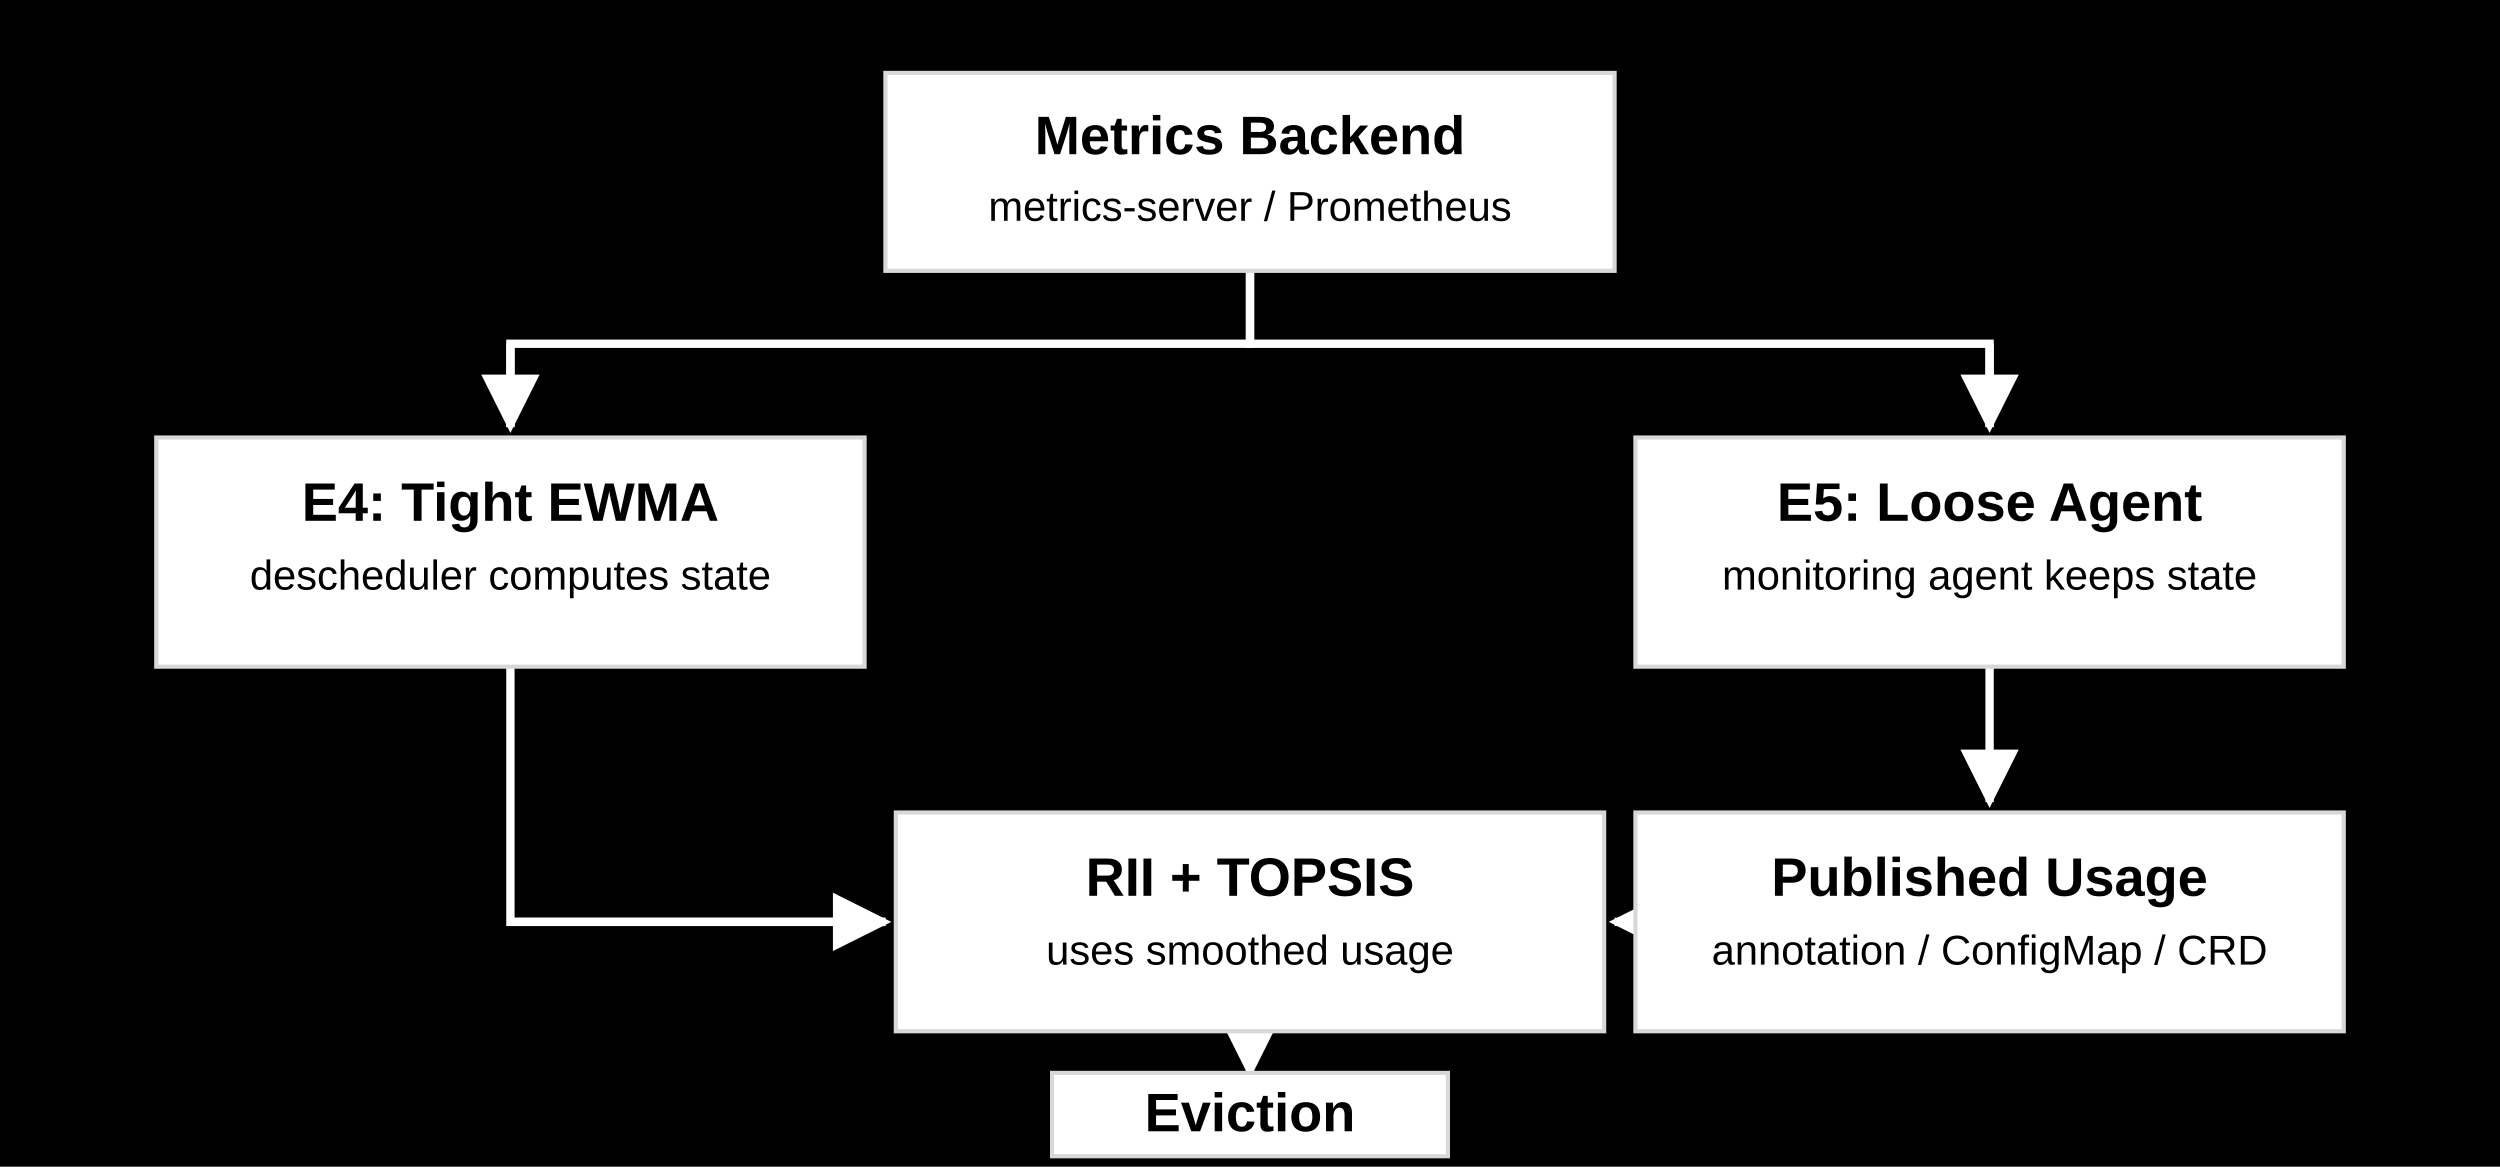
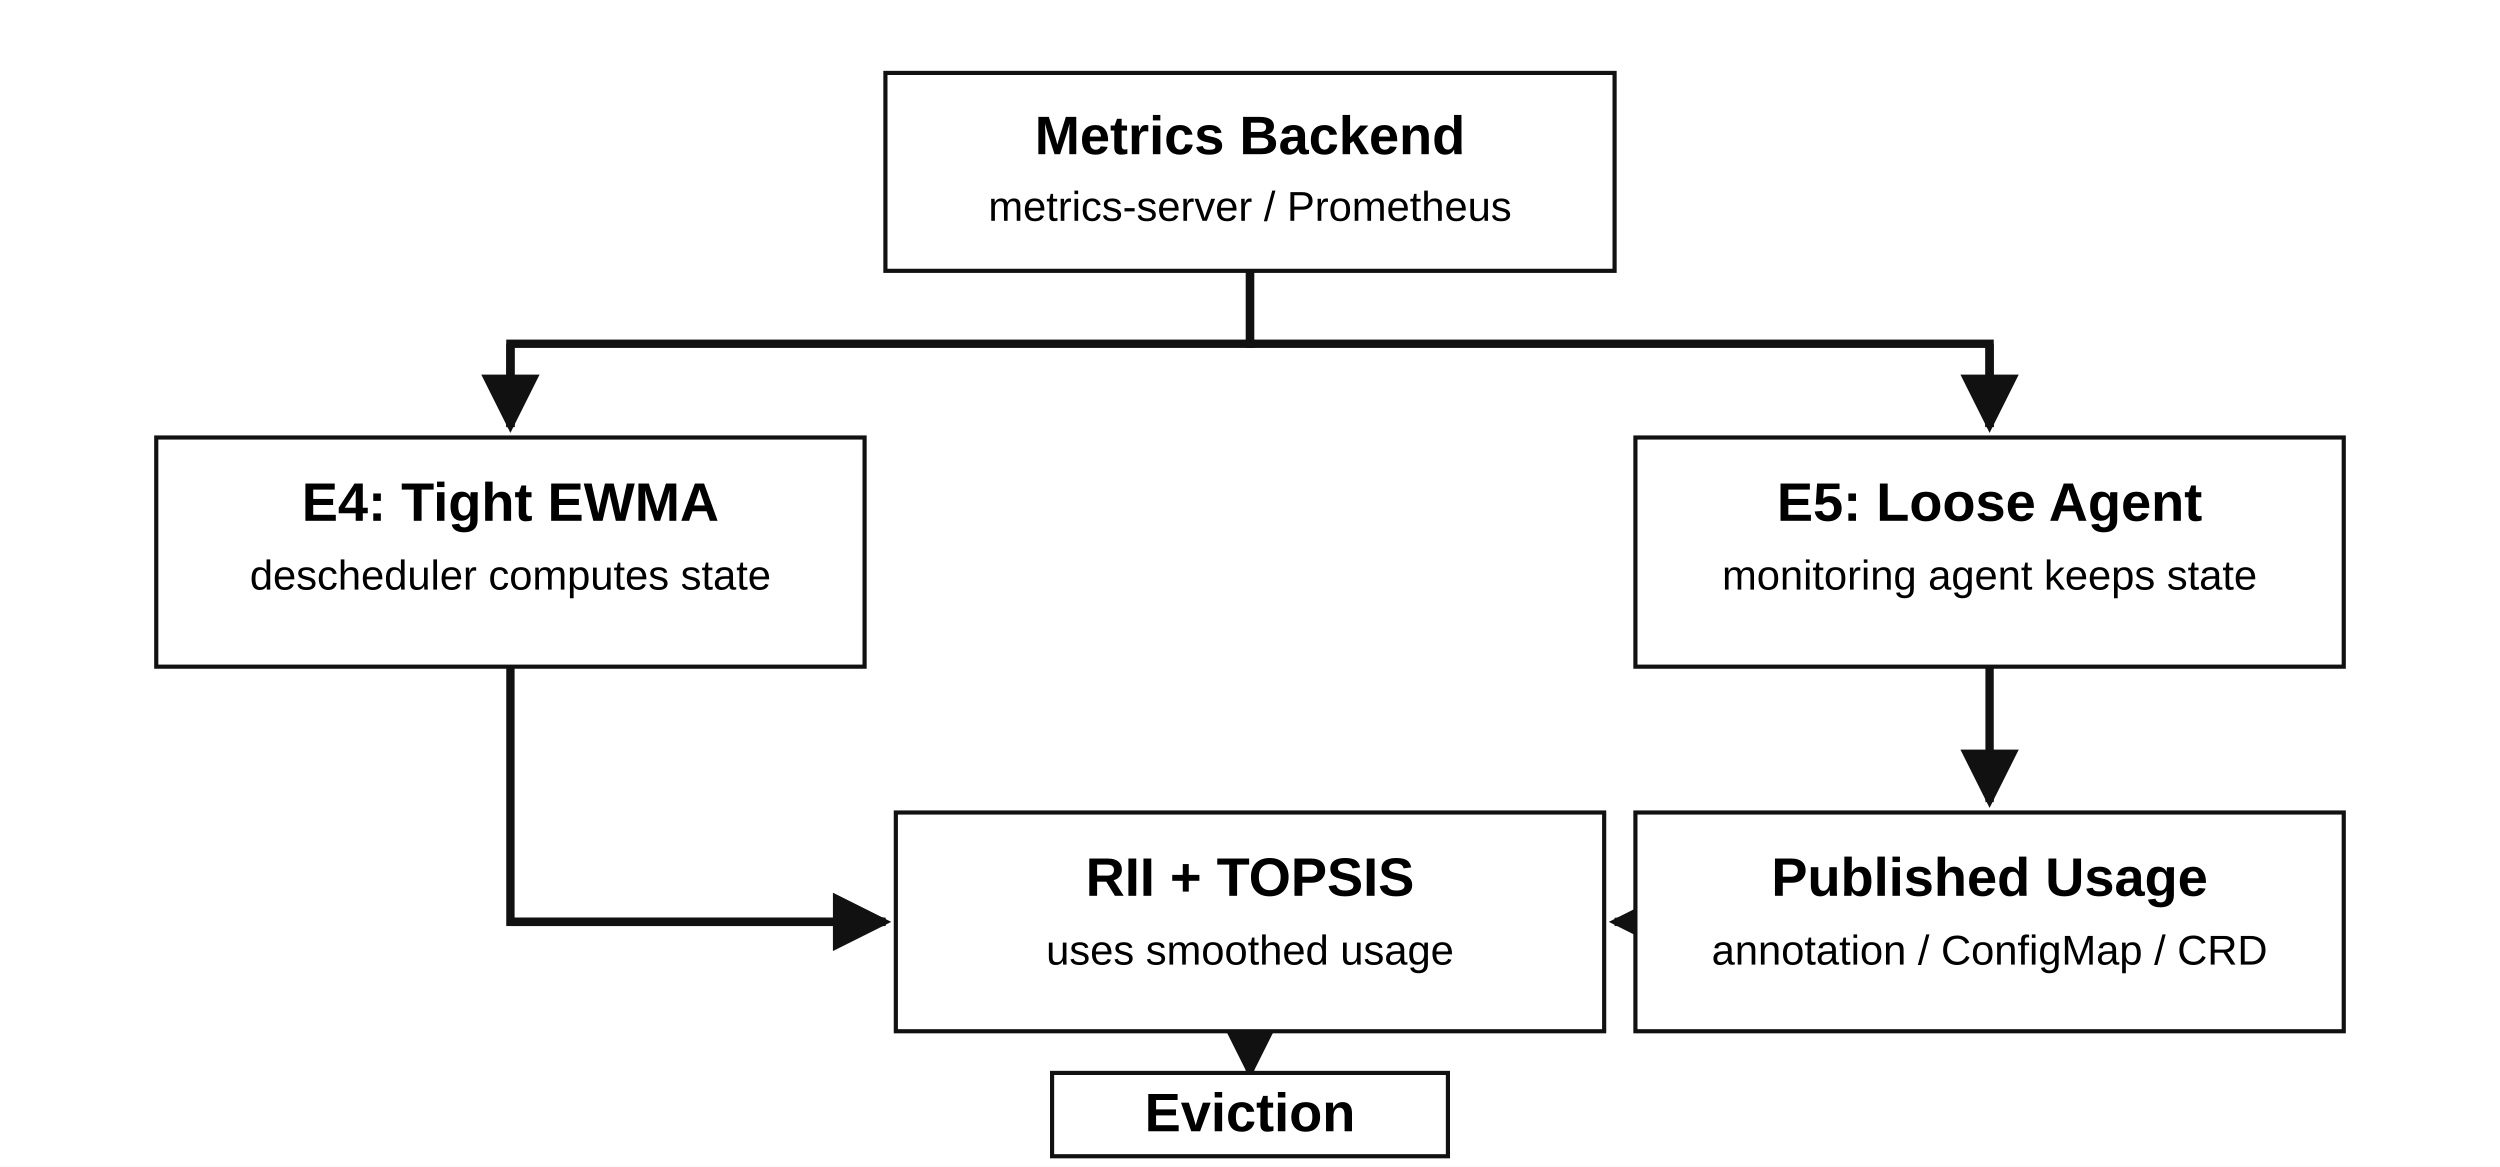
<svg xmlns="http://www.w3.org/2000/svg" width="1200" height="560" viewBox="0 0 1200 560">
  <defs>
    <marker id="arrow" viewBox="0 0 10 10" refX="9" refY="5" markerWidth="7" markerHeight="7" orient="auto-start-reverse">
-       <path d="M 0 0 L 10 5 L 0 10 z" fill="#ffffff" />
+       <path d="M 0 0 L 10 5 L 0 10 z" fill="#111111" />
    </marker>
    <style>
-       .box { fill: #ffffff; stroke: #d8d8d8; stroke-width: 2; }
+       .box { fill: #ffffff; stroke: #111111; stroke-width: 2; }
      .title { font-family: Arial, Helvetica, sans-serif; font-size: 26px; font-weight: 700; fill: #000000; text-anchor: middle; }
      .body { font-family: Arial, Helvetica, sans-serif; font-size: 20px; fill: #000000; text-anchor: middle; }
-       .line { stroke: #ffffff; stroke-width: 4; fill: none; marker-end: url(#arrow); }
-       .plain { stroke: #ffffff; stroke-width: 4; fill: none; }
+       .line { stroke: #111111; stroke-width: 4; fill: none; marker-end: url(#arrow); }
+       .plain { stroke: #111111; stroke-width: 4; fill: none; }
    </style>
  </defs>
-   <rect x="0" y="0" width="1200" height="560" fill="#000000" />
+   <rect x="0" y="0" width="1200" height="560" fill="#ffffff" />
  <path class="plain" d="M 600 130 L 600 165 L 245 165 L 245 205" />
  <path class="line" d="M 245 165 L 245 205" />
  <path class="plain" d="M 600 130 L 600 165 L 955 165 L 955 205" />
  <path class="line" d="M 955 165 L 955 205" />
  <path class="line" d="M 955 320 L 955 385" />
  <path class="plain" d="M 245 320 L 245 442.5 L 425 442.5" />
  <path class="line" d="M 245 442.5 L 425 442.5" />
  <path class="line" d="M 785 442.5 L 775 442.5" />
  <path class="line" d="M 600 495 L 600 515" />
  <rect class="box" x="425" y="35" width="350" height="95" />
  <text class="title" x="600" y="74">Metrics Backend</text>
  <text class="body" x="600" y="106">metrics-server / Prometheus</text>
  <rect class="box" x="75" y="210" width="340" height="110" />
  <text class="title" x="245" y="250">E4: Tight EWMA</text>
  <text class="body" x="245" y="283">descheduler computes state</text>
  <rect class="box" x="785" y="210" width="340" height="110" />
  <text class="title" x="955" y="250">E5: Loose Agent</text>
  <text class="body" x="955" y="283">monitoring agent keeps state</text>
  <rect class="box" x="785" y="390" width="340" height="105" />
  <text class="title" x="955" y="430">Published Usage</text>
  <text class="body" x="955" y="463">annotation / ConfigMap / CRD</text>
  <rect class="box" x="430" y="390" width="340" height="105" />
  <text class="title" x="600" y="430">RII + TOPSIS</text>
  <text class="body" x="600" y="463">uses smoothed usage</text>
  <rect class="box" x="505" y="515" width="190" height="40" />
  <text class="title" x="600" y="543">Eviction</text>
</svg>
